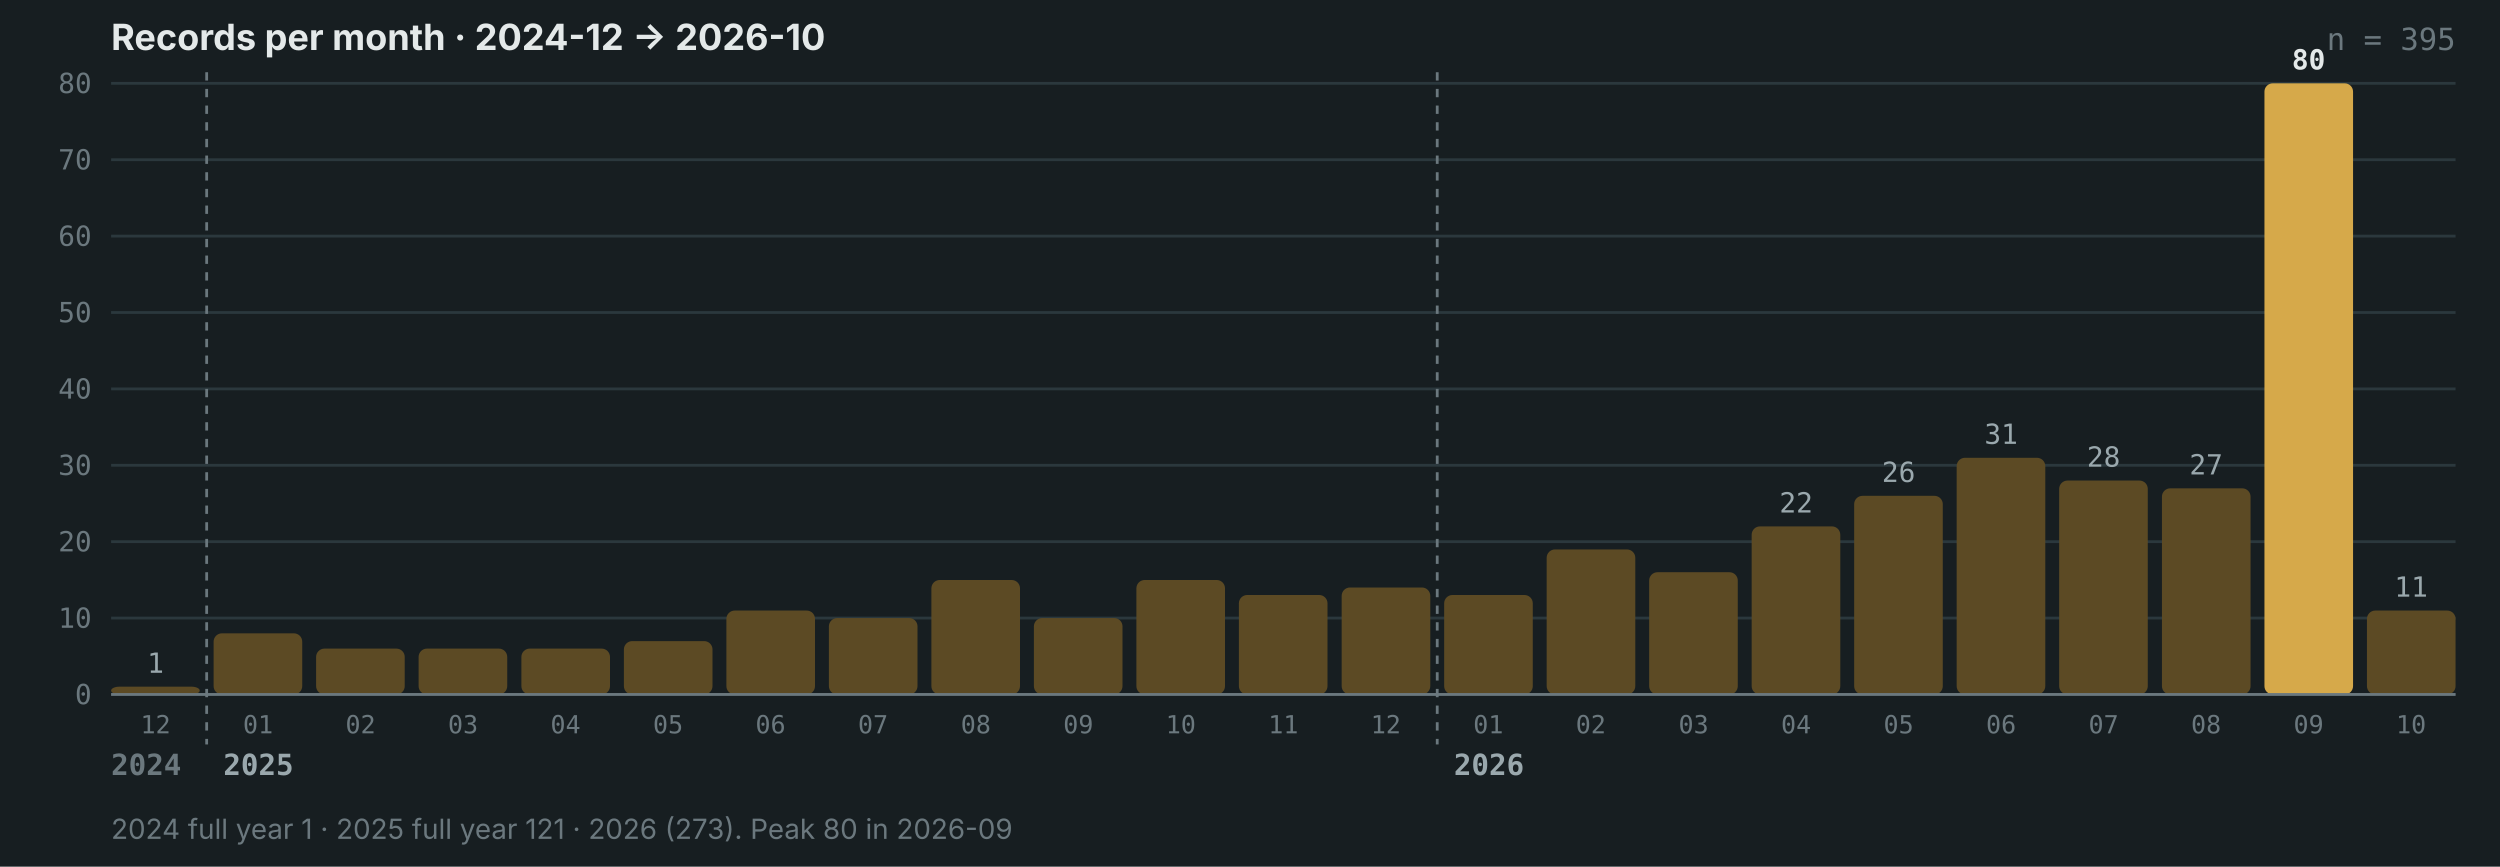
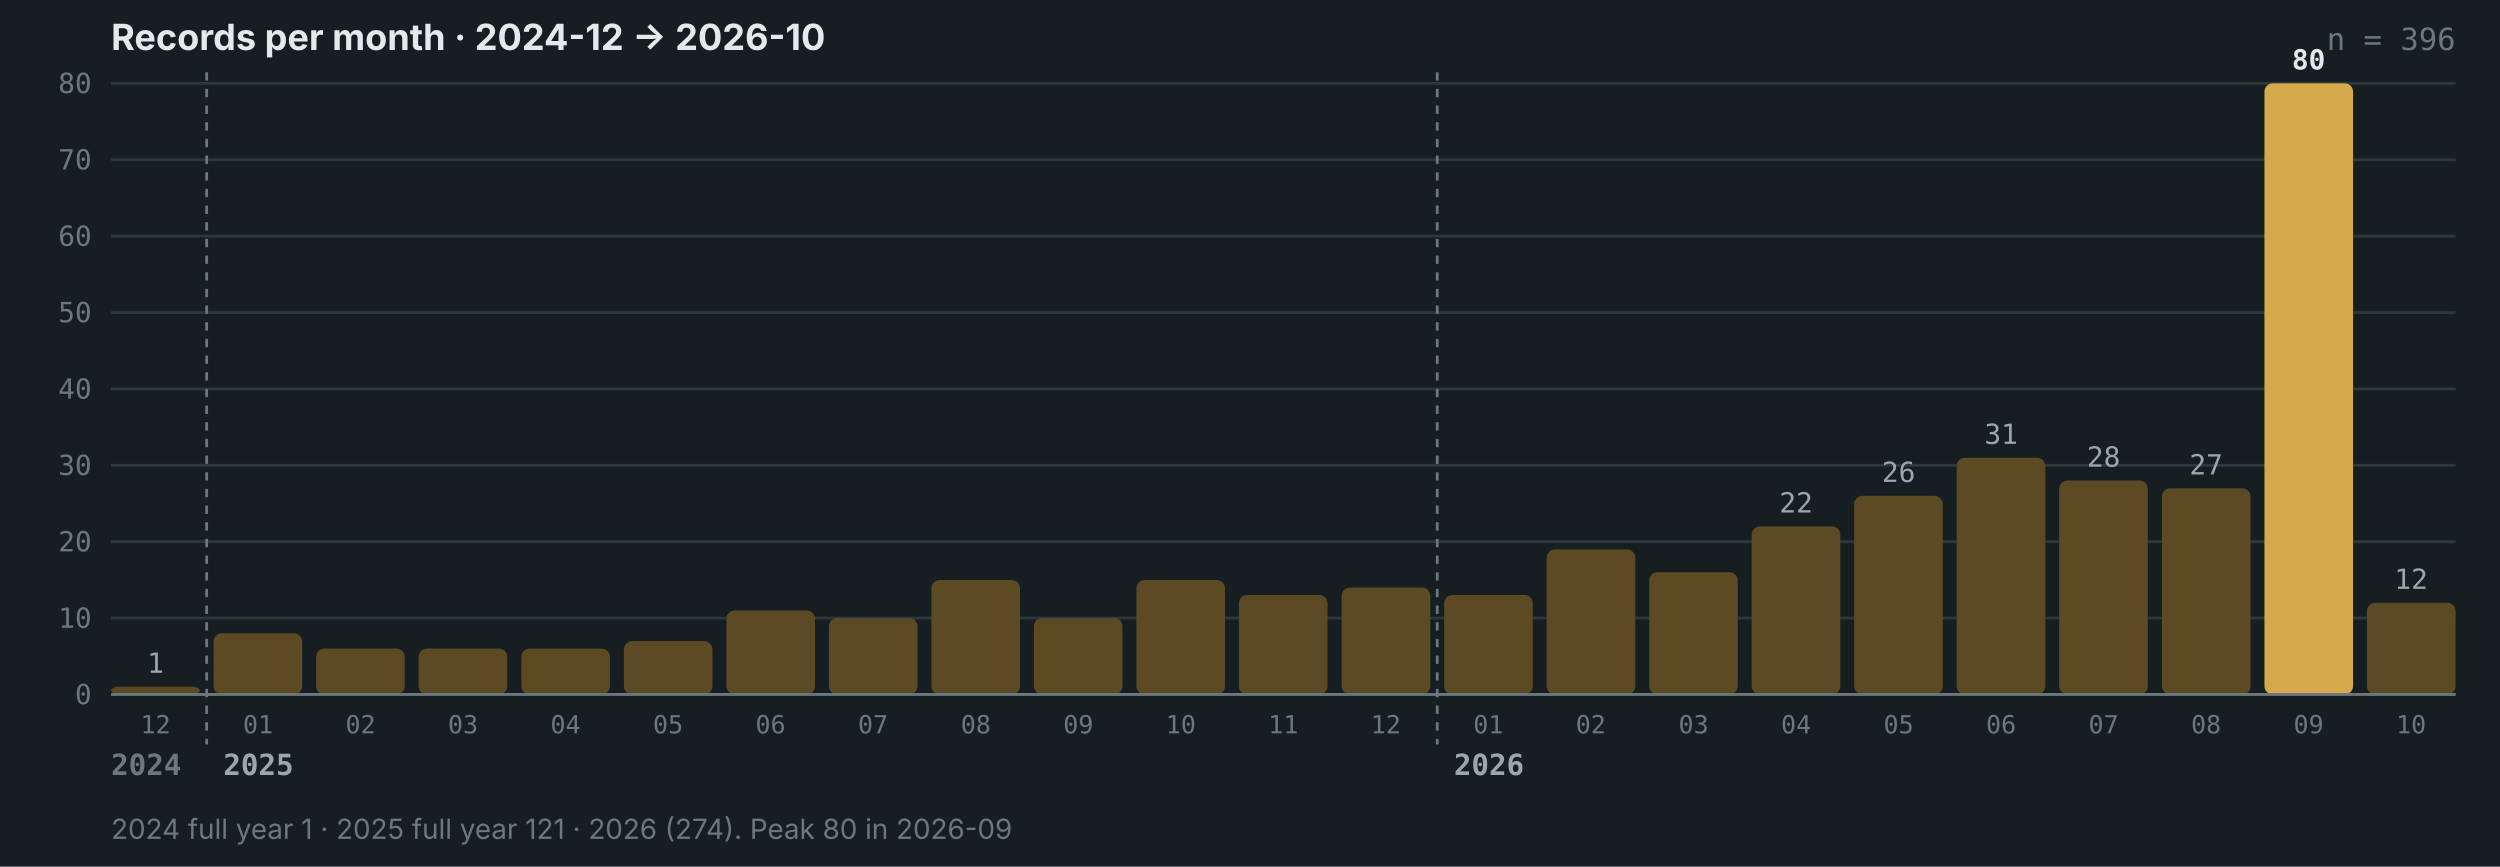
<svg xmlns="http://www.w3.org/2000/svg" viewBox="0 0 900 312" width="900" height="312" role="img" font-family="ui-sans-serif,-apple-system,'Segoe UI','PingFang SC','Microsoft YaHei',sans-serif">
  <rect width="900" height="312" fill="#171E21" />
  <text x="40" y="18" font-size="13" font-weight="700" fill="#E4E9E9">Records per month · 2024-12 → 2026-10</text>
-   <text x="884" y="18" font-size="11" text-anchor="end" fill="#6B787E" font-family="ui-monospace,'SF Mono','Cascadia Mono','Consolas',monospace">n = 395</text>
+   <text x="884" y="18" font-size="11" text-anchor="end" fill="#6B787E" font-family="ui-monospace,'SF Mono','Cascadia Mono','Consolas',monospace">n = 396</text>
  <line x1="40" y1="250.0" x2="884" y2="250.0" stroke="#2B383D" stroke-width="1" />
  <text x="33" y="253.5" font-size="10" text-anchor="end" fill="#6B787E" font-family="ui-monospace,'SF Mono','Cascadia Mono','Consolas',monospace">0</text>
  <line x1="40" y1="222.5" x2="884" y2="222.5" stroke="#2B383D" stroke-width="1" />
  <text x="33" y="226.0" font-size="10" text-anchor="end" fill="#6B787E" font-family="ui-monospace,'SF Mono','Cascadia Mono','Consolas',monospace">10</text>
  <line x1="40" y1="195.0" x2="884" y2="195.0" stroke="#2B383D" stroke-width="1" />
  <text x="33" y="198.5" font-size="10" text-anchor="end" fill="#6B787E" font-family="ui-monospace,'SF Mono','Cascadia Mono','Consolas',monospace">20</text>
  <line x1="40" y1="167.5" x2="884" y2="167.5" stroke="#2B383D" stroke-width="1" />
  <text x="33" y="171.0" font-size="10" text-anchor="end" fill="#6B787E" font-family="ui-monospace,'SF Mono','Cascadia Mono','Consolas',monospace">30</text>
  <line x1="40" y1="140.0" x2="884" y2="140.0" stroke="#2B383D" stroke-width="1" />
  <text x="33" y="143.5" font-size="10" text-anchor="end" fill="#6B787E" font-family="ui-monospace,'SF Mono','Cascadia Mono','Consolas',monospace">40</text>
  <line x1="40" y1="112.5" x2="884" y2="112.5" stroke="#2B383D" stroke-width="1" />
  <text x="33" y="116.0" font-size="10" text-anchor="end" fill="#6B787E" font-family="ui-monospace,'SF Mono','Cascadia Mono','Consolas',monospace">50</text>
  <line x1="40" y1="85.0" x2="884" y2="85.0" stroke="#2B383D" stroke-width="1" />
  <text x="33" y="88.5" font-size="10" text-anchor="end" fill="#6B787E" font-family="ui-monospace,'SF Mono','Cascadia Mono','Consolas',monospace">60</text>
  <line x1="40" y1="57.5" x2="884" y2="57.5" stroke="#2B383D" stroke-width="1" />
  <text x="33" y="61.0" font-size="10" text-anchor="end" fill="#6B787E" font-family="ui-monospace,'SF Mono','Cascadia Mono','Consolas',monospace">70</text>
  <line x1="40" y1="30.0" x2="884" y2="30.0" stroke="#2B383D" stroke-width="1" />
  <text x="33" y="33.5" font-size="10" text-anchor="end" fill="#6B787E" font-family="ui-monospace,'SF Mono','Cascadia Mono','Consolas',monospace">80</text>
  <line x1="74.4" y1="26" x2="74.4" y2="268" stroke="#6B787E" stroke-width="1" stroke-dasharray="3 3" />
  <text x="80.4" y="279.0" font-size="10.5" font-weight="700" fill="#9AA8AD" font-family="ui-monospace,'SF Mono','Cascadia Mono','Consolas',monospace">2025</text>
  <line x1="517.4" y1="26" x2="517.4" y2="268" stroke="#6B787E" stroke-width="1" stroke-dasharray="3 3" />
  <text x="523.4" y="279.0" font-size="10.5" font-weight="700" fill="#9AA8AD" font-family="ui-monospace,'SF Mono','Cascadia Mono','Consolas',monospace">2026</text>
  <rect x="40.0" y="247.2" width="31.9" height="2.8" rx="3" fill="#5C4A24" />
  <text x="56.0" y="242.2" font-size="10" text-anchor="middle" fill="#9AA8AD" font-family="ui-monospace,'SF Mono','Cascadia Mono','Consolas',monospace" font-weight="500">1</text>
  <text x="56.0" y="264.0" font-size="9" text-anchor="middle" fill="#6B787E" font-family="ui-monospace,'SF Mono','Cascadia Mono','Consolas',monospace">12</text>
  <rect x="76.9" y="228.0" width="31.9" height="22.0" rx="3" fill="#5C4A24" />
  <text x="92.9" y="264.0" font-size="9" text-anchor="middle" fill="#6B787E" font-family="ui-monospace,'SF Mono','Cascadia Mono','Consolas',monospace">01</text>
  <rect x="113.8" y="233.5" width="31.9" height="16.5" rx="3" fill="#5C4A24" />
  <text x="129.8" y="264.0" font-size="9" text-anchor="middle" fill="#6B787E" font-family="ui-monospace,'SF Mono','Cascadia Mono','Consolas',monospace">02</text>
  <rect x="150.7" y="233.5" width="31.9" height="16.5" rx="3" fill="#5C4A24" />
  <text x="166.7" y="264.0" font-size="9" text-anchor="middle" fill="#6B787E" font-family="ui-monospace,'SF Mono','Cascadia Mono','Consolas',monospace">03</text>
  <rect x="187.7" y="233.5" width="31.9" height="16.5" rx="3" fill="#5C4A24" />
  <text x="203.6" y="264.0" font-size="9" text-anchor="middle" fill="#6B787E" font-family="ui-monospace,'SF Mono','Cascadia Mono','Consolas',monospace">04</text>
  <rect x="224.6" y="230.8" width="31.9" height="19.2" rx="3" fill="#5C4A24" />
  <text x="240.5" y="264.0" font-size="9" text-anchor="middle" fill="#6B787E" font-family="ui-monospace,'SF Mono','Cascadia Mono','Consolas',monospace">05</text>
  <rect x="261.5" y="219.8" width="31.9" height="30.2" rx="3" fill="#5C4A24" />
  <text x="277.4" y="264.0" font-size="9" text-anchor="middle" fill="#6B787E" font-family="ui-monospace,'SF Mono','Cascadia Mono','Consolas',monospace">06</text>
  <rect x="298.4" y="222.5" width="31.9" height="27.5" rx="3" fill="#5C4A24" />
  <text x="314.3" y="264.0" font-size="9" text-anchor="middle" fill="#6B787E" font-family="ui-monospace,'SF Mono','Cascadia Mono','Consolas',monospace">07</text>
  <rect x="335.3" y="208.8" width="31.9" height="41.2" rx="3" fill="#5C4A24" />
  <text x="351.3" y="264.0" font-size="9" text-anchor="middle" fill="#6B787E" font-family="ui-monospace,'SF Mono','Cascadia Mono','Consolas',monospace">08</text>
  <rect x="372.2" y="222.5" width="31.9" height="27.5" rx="3" fill="#5C4A24" />
  <text x="388.2" y="264.0" font-size="9" text-anchor="middle" fill="#6B787E" font-family="ui-monospace,'SF Mono','Cascadia Mono','Consolas',monospace">09</text>
  <rect x="409.1" y="208.8" width="31.9" height="41.2" rx="3" fill="#5C4A24" />
  <text x="425.1" y="264.0" font-size="9" text-anchor="middle" fill="#6B787E" font-family="ui-monospace,'SF Mono','Cascadia Mono','Consolas',monospace">10</text>
  <rect x="446.0" y="214.2" width="31.9" height="35.8" rx="3" fill="#5C4A24" />
  <text x="462.0" y="264.0" font-size="9" text-anchor="middle" fill="#6B787E" font-family="ui-monospace,'SF Mono','Cascadia Mono','Consolas',monospace">11</text>
  <rect x="483.0" y="211.5" width="31.9" height="38.5" rx="3" fill="#5C4A24" />
  <text x="498.9" y="264.0" font-size="9" text-anchor="middle" fill="#6B787E" font-family="ui-monospace,'SF Mono','Cascadia Mono','Consolas',monospace">12</text>
  <rect x="519.9" y="214.2" width="31.9" height="35.8" rx="3" fill="#5C4A24" />
  <text x="535.8" y="264.0" font-size="9" text-anchor="middle" fill="#6B787E" font-family="ui-monospace,'SF Mono','Cascadia Mono','Consolas',monospace">01</text>
  <rect x="556.8" y="197.8" width="31.9" height="52.2" rx="3" fill="#5C4A24" />
  <text x="572.7" y="264.0" font-size="9" text-anchor="middle" fill="#6B787E" font-family="ui-monospace,'SF Mono','Cascadia Mono','Consolas',monospace">02</text>
  <rect x="593.7" y="206.0" width="31.9" height="44.0" rx="3" fill="#5C4A24" />
  <text x="609.7" y="264.0" font-size="9" text-anchor="middle" fill="#6B787E" font-family="ui-monospace,'SF Mono','Cascadia Mono','Consolas',monospace">03</text>
  <rect x="630.6" y="189.5" width="31.9" height="60.5" rx="3" fill="#5C4A24" />
  <text x="646.6" y="184.5" font-size="10" text-anchor="middle" fill="#9AA8AD" font-family="ui-monospace,'SF Mono','Cascadia Mono','Consolas',monospace" font-weight="500">22</text>
  <text x="646.6" y="264.0" font-size="9" text-anchor="middle" fill="#6B787E" font-family="ui-monospace,'SF Mono','Cascadia Mono','Consolas',monospace">04</text>
  <rect x="667.5" y="178.5" width="31.9" height="71.5" rx="3" fill="#5C4A24" />
  <text x="683.5" y="173.5" font-size="10" text-anchor="middle" fill="#9AA8AD" font-family="ui-monospace,'SF Mono','Cascadia Mono','Consolas',monospace" font-weight="500">26</text>
  <text x="683.5" y="264.0" font-size="9" text-anchor="middle" fill="#6B787E" font-family="ui-monospace,'SF Mono','Cascadia Mono','Consolas',monospace">05</text>
  <rect x="704.4" y="164.8" width="31.9" height="85.2" rx="3" fill="#5C4A24" />
  <text x="720.4" y="159.8" font-size="10" text-anchor="middle" fill="#9AA8AD" font-family="ui-monospace,'SF Mono','Cascadia Mono','Consolas',monospace" font-weight="500">31</text>
  <text x="720.4" y="264.0" font-size="9" text-anchor="middle" fill="#6B787E" font-family="ui-monospace,'SF Mono','Cascadia Mono','Consolas',monospace">06</text>
  <rect x="741.3" y="173.0" width="31.9" height="77.0" rx="3" fill="#5C4A24" />
  <text x="757.3" y="168.0" font-size="10" text-anchor="middle" fill="#9AA8AD" font-family="ui-monospace,'SF Mono','Cascadia Mono','Consolas',monospace" font-weight="500">28</text>
  <text x="757.3" y="264.0" font-size="9" text-anchor="middle" fill="#6B787E" font-family="ui-monospace,'SF Mono','Cascadia Mono','Consolas',monospace">07</text>
  <rect x="778.3" y="175.8" width="31.9" height="74.2" rx="3" fill="#5C4A24" />
  <text x="794.2" y="170.8" font-size="10" text-anchor="middle" fill="#9AA8AD" font-family="ui-monospace,'SF Mono','Cascadia Mono','Consolas',monospace" font-weight="500">27</text>
  <text x="794.2" y="264.0" font-size="9" text-anchor="middle" fill="#6B787E" font-family="ui-monospace,'SF Mono','Cascadia Mono','Consolas',monospace">08</text>
  <rect x="815.2" y="30.0" width="31.9" height="220.0" rx="3" fill="#D6A94A" />
  <text x="831.1" y="25.0" font-size="10" text-anchor="middle" fill="#E4E9E9" font-family="ui-monospace,'SF Mono','Cascadia Mono','Consolas',monospace" font-weight="700">80</text>
  <text x="831.1" y="264.0" font-size="9" text-anchor="middle" fill="#6B787E" font-family="ui-monospace,'SF Mono','Cascadia Mono','Consolas',monospace">09</text>
-   <rect x="852.1" y="219.8" width="31.9" height="30.2" rx="3" fill="#5C4A24" />
-   <text x="868.0" y="214.8" font-size="10" text-anchor="middle" fill="#9AA8AD" font-family="ui-monospace,'SF Mono','Cascadia Mono','Consolas',monospace" font-weight="500">11</text>
+   <rect x="852.1" y="217.0" width="31.9" height="33.0" rx="3" fill="#5C4A24" />
+   <text x="868.0" y="212.0" font-size="10" text-anchor="middle" fill="#9AA8AD" font-family="ui-monospace,'SF Mono','Cascadia Mono','Consolas',monospace" font-weight="500">12</text>
  <text x="868.0" y="264.0" font-size="9" text-anchor="middle" fill="#6B787E" font-family="ui-monospace,'SF Mono','Cascadia Mono','Consolas',monospace">10</text>
  <line x1="40" y1="250" x2="884" y2="250" stroke="#6B787E" stroke-width="1" />
  <text x="40" y="279.0" font-size="10.5" font-weight="700" fill="#6B787E" font-family="ui-monospace,'SF Mono','Cascadia Mono','Consolas',monospace">2024</text>
-   <text x="40" y="302" font-size="10" fill="#6B787E">2024 full year 1 · 2025 full year 121 · 2026 (273). Peak 80 in 2026-09</text>
+   <text x="40" y="302" font-size="10" fill="#6B787E">2024 full year 1 · 2025 full year 121 · 2026 (274). Peak 80 in 2026-09</text>
</svg>
